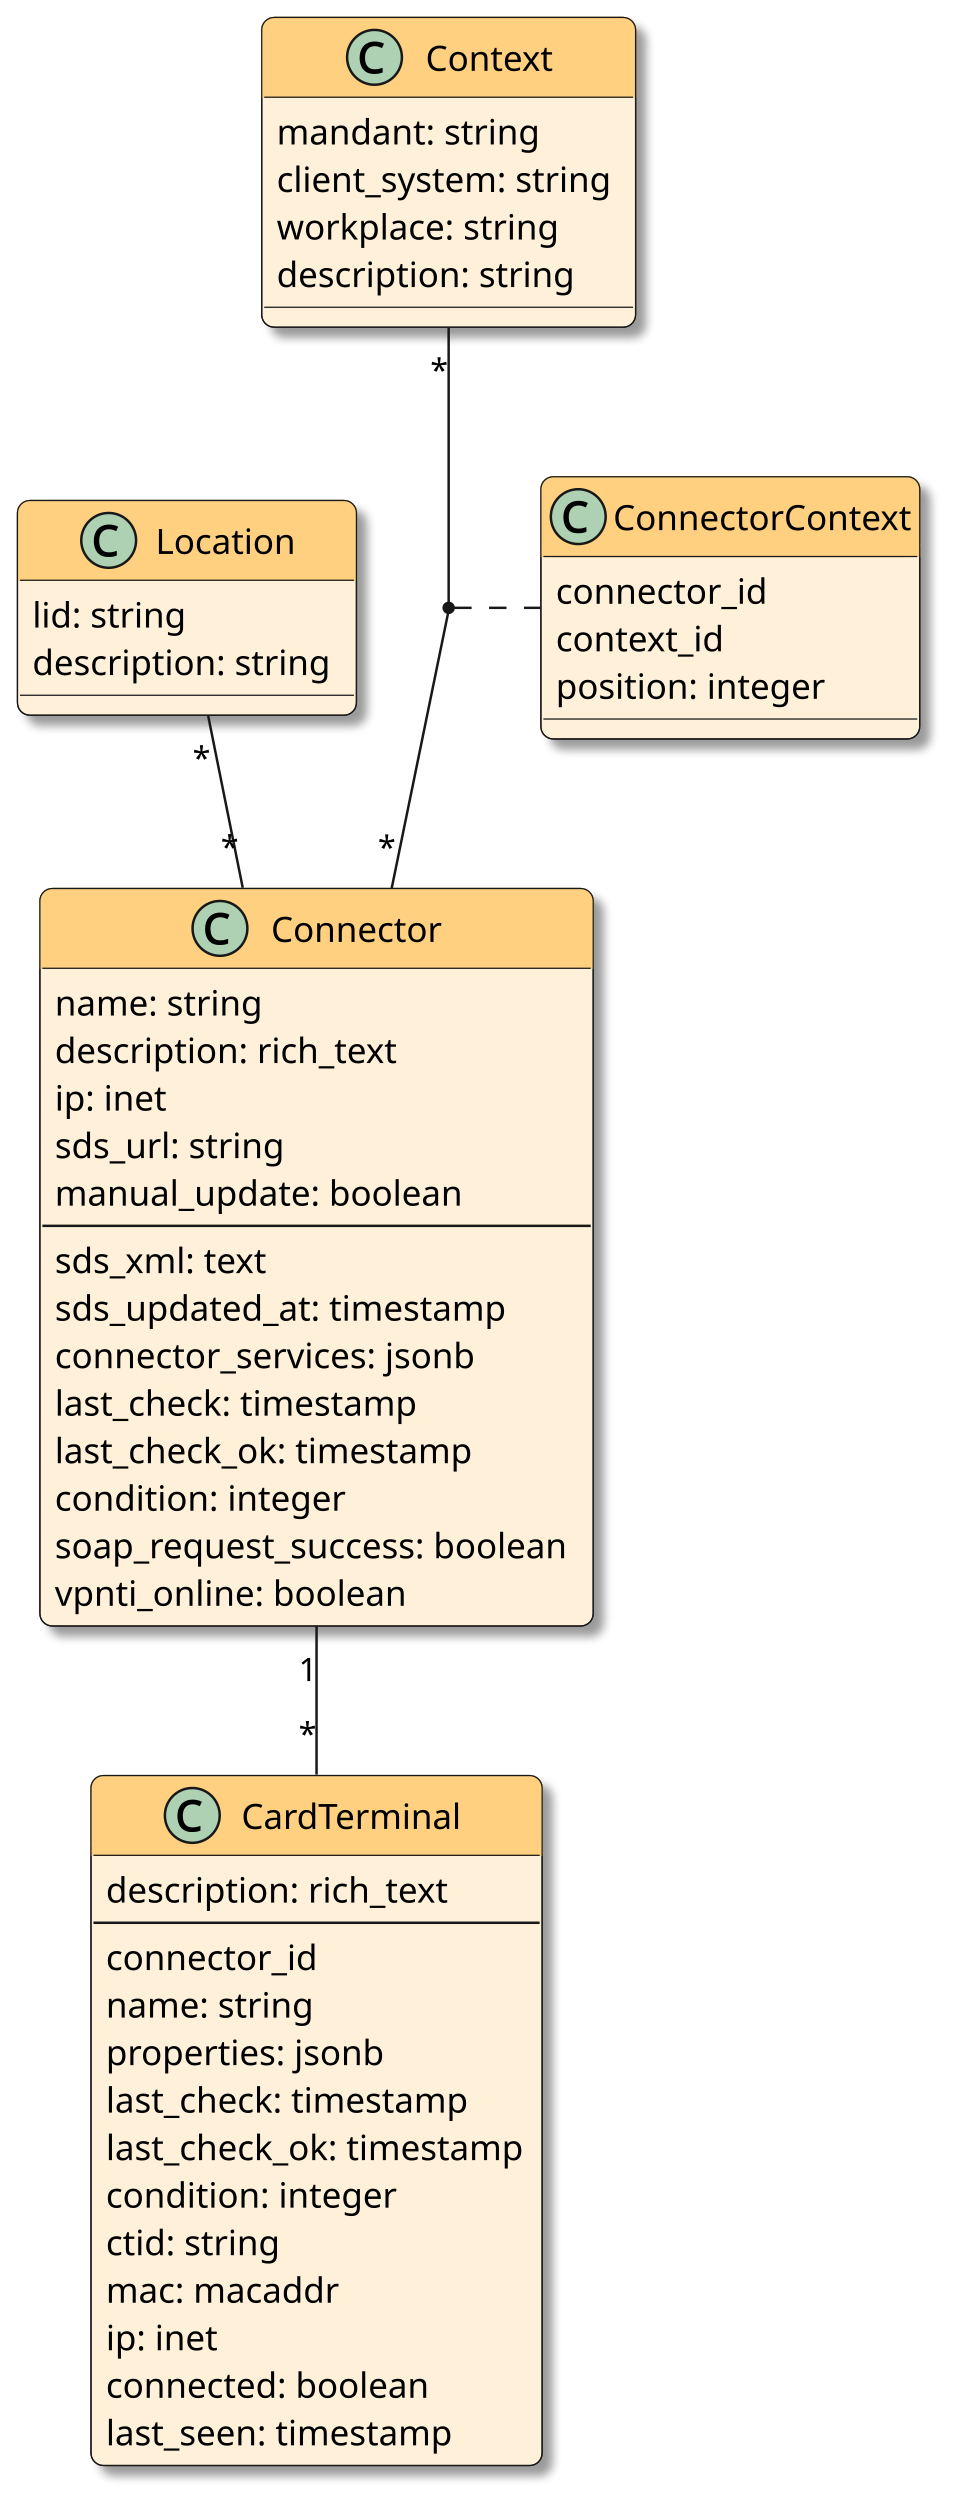
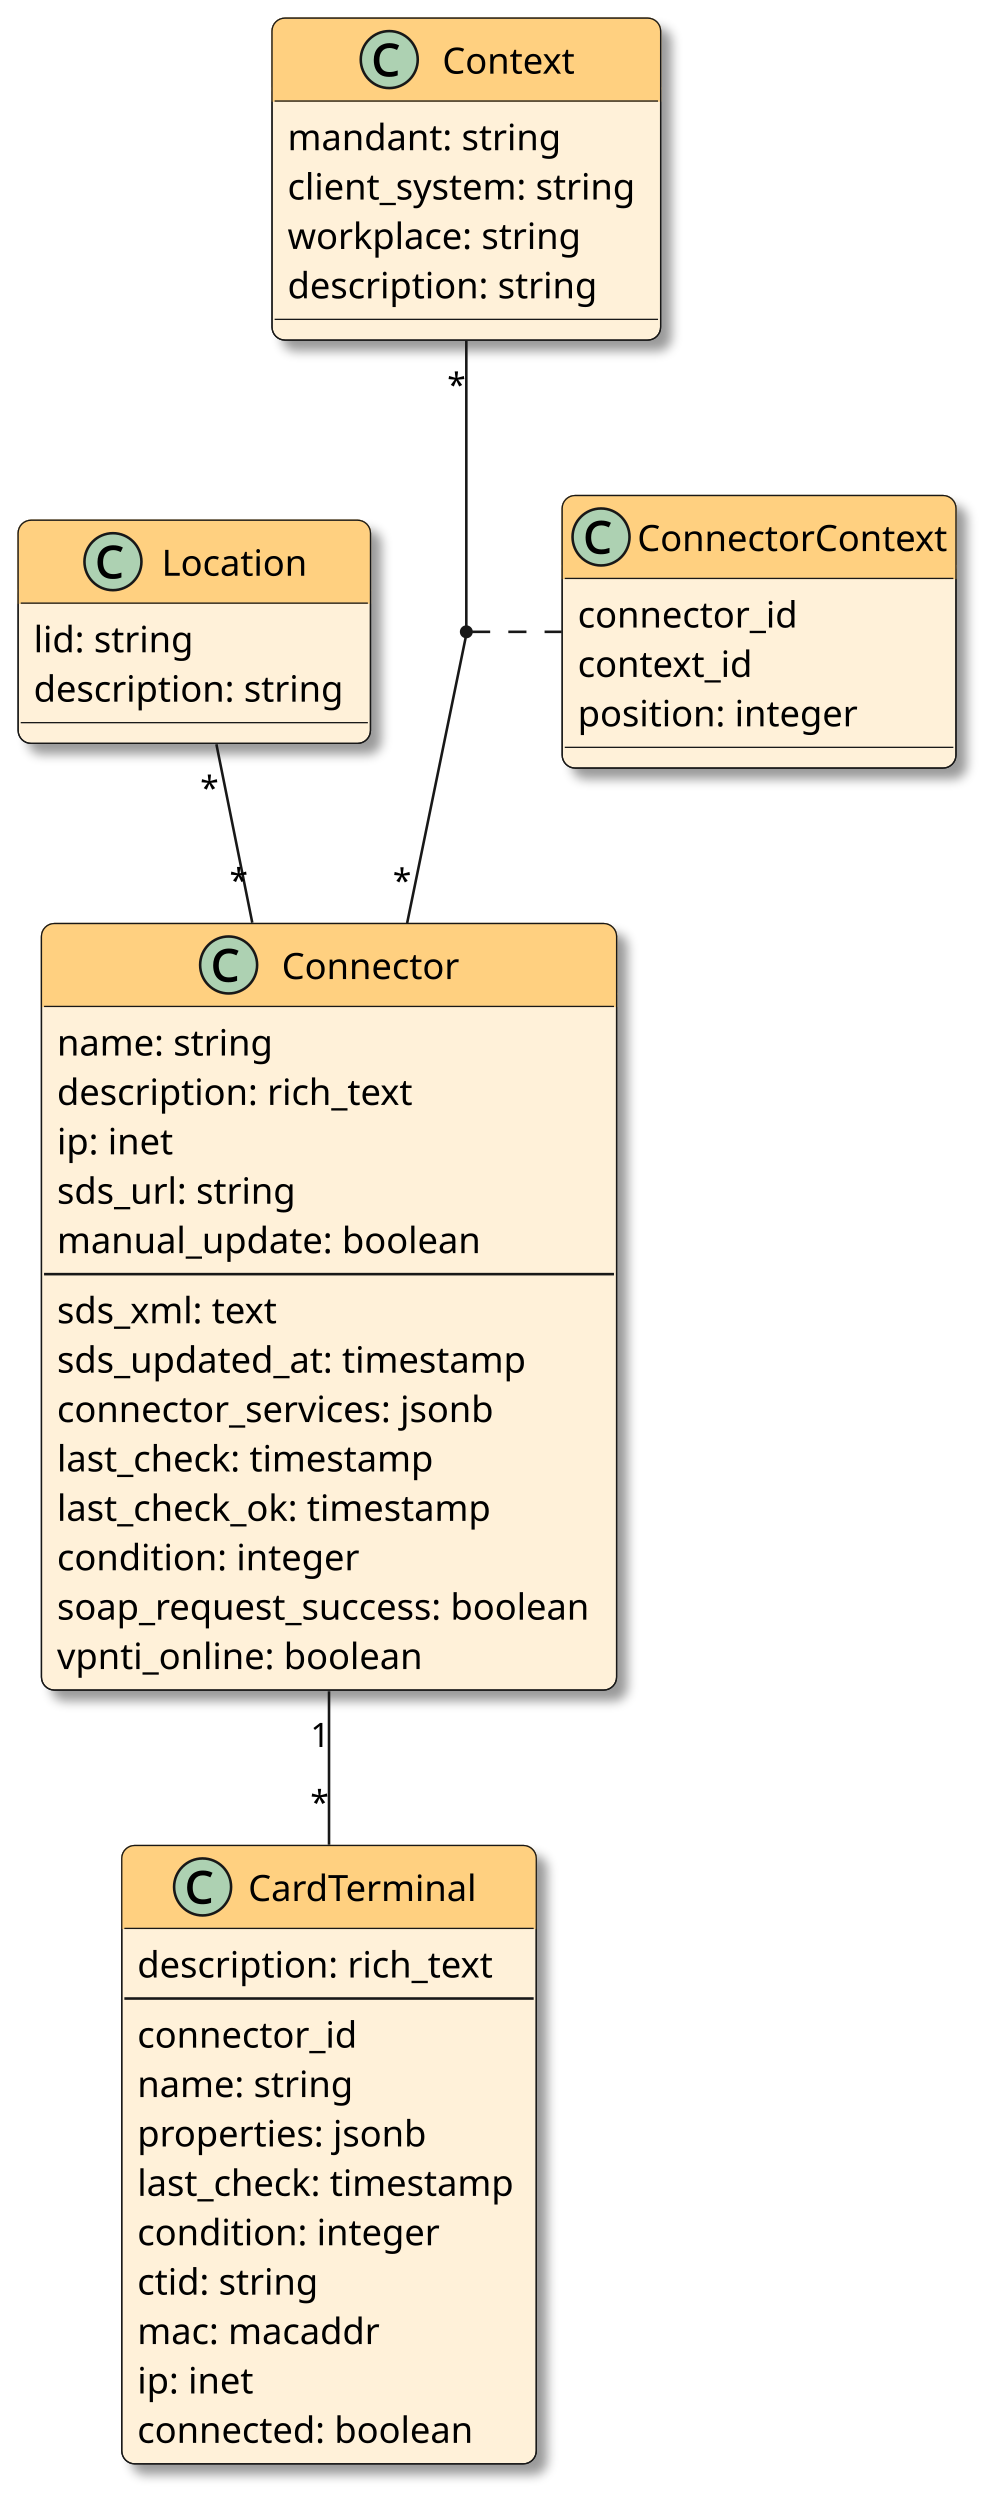
- <svg xmlns="http://www.w3.org/2000/svg" contentStyleType="text/css" height="1003px" preserveAspectRatio="none" style="width:383px;height:1003px;background:#FFFFFF;" version="1.1" viewBox="0 0 383 1003" width="383px" zoomAndPan="magnify">
+ <svg xmlns="http://www.w3.org/2000/svg" contentStyleType="text/css" height="965px" preserveAspectRatio="none" style="width:383px;height:965px;background:#FFFFFF;" version="1.1" viewBox="0 0 383 965" width="383px" zoomAndPan="magnify">
  <defs>
-     <filter height="300%" id="fhbvrej4h221e" width="300%" x="-1" y="-1">
+     <filter height="300%" id="f1g5nhxsco0gmg" width="300%" x="-1" y="-1">
      <feGaussianBlur result="blurOut" stdDeviation="2.0" />
      <feColorMatrix in="blurOut" result="blurOut2" type="matrix" values="0 0 0 0 0 0 0 0 0 0 0 0 0 0 0 0 0 0 .4 0" />
      <feOffset dx="4.0" dy="4.0" in="blurOut2" result="blurOut3" />
      <feBlend in="SourceGraphic" in2="blurOut3" mode="normal" />
    </filter>
  </defs>
  <g>
    <g id="elem_Connector">
-       <rect codeLine="5" fill="#FFF1D9" filter="url(#fhbvrej4h221e)" height="295.883" id="Connector" rx="5" ry="5" style="stroke:#181818;stroke-width:0.5;" width="222" x="16" y="356.47" />
-       <rect fill="#FFD080" height="32" rx="5" ry="5" style="stroke:#FFD080;stroke-width:0.5;" width="222" x="16" y="356.47" />
-       <rect fill="#FFD080" height="5" style="stroke:#FFD080;stroke-width:0.5;" width="222" x="16" y="383.47" />
-       <rect codeLine="5" fill="none" height="295.883" id="Connector" rx="5" ry="5" style="stroke:#181818;stroke-width:0.5;" width="222" x="16" y="356.47" />
-       <ellipse cx="88.25" cy="372.47" fill="#ADD1B2" rx="11" ry="11" style="stroke:#181818;stroke-width:1.0;" />
-       <path d="M88.359,368.001 Q87.438,368.001 86.703,368.314 Q85.984,368.626 85.484,369.22 Q84.984,369.798 84.703,370.673 Q84.438,371.548 84.438,372.642 Q84.438,374.079 84.875,375.126 Q85.328,376.173 86.172,376.72 Q87.031,377.267 88.344,377.267 Q89.125,377.267 89.812,377.142 Q90.516,377.001 91.516,376.689 L91.516,378.564 Q90.656,378.892 89.891,379.017 Q89.141,379.142 88.125,379.142 Q86.203,379.142 84.891,378.345 Q83.594,377.533 82.938,376.064 Q82.281,374.579 82.281,372.611 Q82.281,371.189 82.672,370.017 Q83.078,368.829 83.859,367.954 Q84.641,367.079 85.781,366.611 Q86.922,366.126 88.391,366.126 Q89.344,366.126 90.234,366.329 Q91.141,366.517 92.078,366.986 L91.25,368.767 Q90.469,368.392 89.812,368.204 Q89.156,368.001 88.359,368.001 Z " fill="#000000" />
-       <text fill="#000000" font-family="sans-serif" font-size="14" lengthAdjust="spacing" textLength="69" x="108.75" y="377.902">Connector</text>
-       <line style="stroke:#181818;stroke-width:0.5;" x1="17" x2="237" y1="388.47" y2="388.47" />
-       <text fill="#000000" font-family="sans-serif" font-size="14" lengthAdjust="spacing" textLength="86" x="22" y="407.436">name: string</text>
-       <text fill="#000000" font-family="sans-serif" font-size="14" lengthAdjust="spacing" textLength="141" x="22" y="426.504">description: rich_text</text>
-       <text fill="#000000" font-family="sans-serif" font-size="14" lengthAdjust="spacing" textLength="47" x="22" y="445.572">ip: inet</text>
-       <text fill="#000000" font-family="sans-serif" font-size="14" lengthAdjust="spacing" textLength="96" x="22" y="464.64">sds_url: string</text>
-       <text fill="#000000" font-family="sans-serif" font-size="14" lengthAdjust="spacing" textLength="167" x="22" y="483.708">manual_update: boolean</text>
-       <line style="stroke:#181818;stroke-width:1.0;" x1="17" x2="237" y1="491.81" y2="491.81" />
-       <text fill="#000000" font-family="sans-serif" font-size="14" lengthAdjust="spacing" textLength="86" x="22" y="510.776">sds_xml: text</text>
-       <text fill="#000000" font-family="sans-serif" font-size="14" lengthAdjust="spacing" textLength="185" x="22" y="529.843">sds_updated_at: timestamp</text>
-       <text fill="#000000" font-family="sans-serif" font-size="14" lengthAdjust="spacing" textLength="172" x="22" y="548.911">connector_services: jsonb</text>
-       <text fill="#000000" font-family="sans-serif" font-size="14" lengthAdjust="spacing" textLength="148" x="22" y="567.979">last_check: timestamp</text>
-       <text fill="#000000" font-family="sans-serif" font-size="14" lengthAdjust="spacing" textLength="169" x="22" y="587.047">last_check_ok: timestamp</text>
-       <text fill="#000000" font-family="sans-serif" font-size="14" lengthAdjust="spacing" textLength="120" x="22" y="606.115">condition: integer</text>
-       <text fill="#000000" font-family="sans-serif" font-size="14" lengthAdjust="spacing" textLength="210" x="22" y="625.183">soap_request_success: boolean</text>
-       <text fill="#000000" font-family="sans-serif" font-size="14" lengthAdjust="spacing" textLength="144" x="22" y="644.251">vpnti_online: boolean</text>
+       <rect codeLine="5" fill="#FFF1D9" filter="url(#f1g5nhxsco0gmg)" height="295.883" id="Connector" rx="5" ry="5" style="stroke:#181818;stroke-width:0.5;" width="222" x="16" y="356.48" />
+       <rect fill="#FFD080" height="32" rx="5" ry="5" style="stroke:#FFD080;stroke-width:0.5;" width="222" x="16" y="356.48" />
+       <rect fill="#FFD080" height="5" style="stroke:#FFD080;stroke-width:0.5;" width="222" x="16" y="383.48" />
+       <rect codeLine="5" fill="none" height="295.883" id="Connector" rx="5" ry="5" style="stroke:#181818;stroke-width:0.5;" width="222" x="16" y="356.48" />
+       <ellipse cx="88.25" cy="372.48" fill="#ADD1B2" rx="11" ry="11" style="stroke:#181818;stroke-width:1.0;" />
+       <path d="M88.359,368.011 Q87.438,368.011 86.703,368.324 Q85.984,368.636 85.484,369.23 Q84.984,369.808 84.703,370.683 Q84.438,371.558 84.438,372.652 Q84.438,374.089 84.875,375.136 Q85.328,376.183 86.172,376.73 Q87.031,377.277 88.344,377.277 Q89.125,377.277 89.812,377.152 Q90.516,377.011 91.516,376.699 L91.516,378.574 Q90.656,378.902 89.891,379.027 Q89.141,379.152 88.125,379.152 Q86.203,379.152 84.891,378.355 Q83.594,377.543 82.938,376.074 Q82.281,374.589 82.281,372.621 Q82.281,371.199 82.672,370.027 Q83.078,368.839 83.859,367.964 Q84.641,367.089 85.781,366.621 Q86.922,366.136 88.391,366.136 Q89.344,366.136 90.234,366.339 Q91.141,366.527 92.078,366.996 L91.25,368.777 Q90.469,368.402 89.812,368.214 Q89.156,368.011 88.359,368.011 Z " fill="#000000" />
+       <text fill="#000000" font-family="sans-serif" font-size="14" lengthAdjust="spacing" textLength="69" x="108.75" y="377.912">Connector</text>
+       <line style="stroke:#181818;stroke-width:0.5;" x1="17" x2="237" y1="388.48" y2="388.48" />
+       <text fill="#000000" font-family="sans-serif" font-size="14" lengthAdjust="spacing" textLength="86" x="22" y="407.446">name: string</text>
+       <text fill="#000000" font-family="sans-serif" font-size="14" lengthAdjust="spacing" textLength="141" x="22" y="426.514">description: rich_text</text>
+       <text fill="#000000" font-family="sans-serif" font-size="14" lengthAdjust="spacing" textLength="47" x="22" y="445.582">ip: inet</text>
+       <text fill="#000000" font-family="sans-serif" font-size="14" lengthAdjust="spacing" textLength="96" x="22" y="464.65">sds_url: string</text>
+       <text fill="#000000" font-family="sans-serif" font-size="14" lengthAdjust="spacing" textLength="167" x="22" y="483.718">manual_update: boolean</text>
+       <line style="stroke:#181818;stroke-width:1.0;" x1="17" x2="237" y1="491.82" y2="491.82" />
+       <text fill="#000000" font-family="sans-serif" font-size="14" lengthAdjust="spacing" textLength="86" x="22" y="510.786">sds_xml: text</text>
+       <text fill="#000000" font-family="sans-serif" font-size="14" lengthAdjust="spacing" textLength="185" x="22" y="529.853">sds_updated_at: timestamp</text>
+       <text fill="#000000" font-family="sans-serif" font-size="14" lengthAdjust="spacing" textLength="172" x="22" y="548.921">connector_services: jsonb</text>
+       <text fill="#000000" font-family="sans-serif" font-size="14" lengthAdjust="spacing" textLength="148" x="22" y="567.989">last_check: timestamp</text>
+       <text fill="#000000" font-family="sans-serif" font-size="14" lengthAdjust="spacing" textLength="169" x="22" y="587.057">last_check_ok: timestamp</text>
+       <text fill="#000000" font-family="sans-serif" font-size="14" lengthAdjust="spacing" textLength="120" x="22" y="606.125">condition: integer</text>
+       <text fill="#000000" font-family="sans-serif" font-size="14" lengthAdjust="spacing" textLength="210" x="22" y="625.193">soap_request_success: boolean</text>
+       <text fill="#000000" font-family="sans-serif" font-size="14" lengthAdjust="spacing" textLength="144" x="22" y="644.261">vpnti_online: boolean</text>
    </g>
    <g id="elem_CardTerminal">
-       <rect codeLine="22" fill="#FFF1D9" filter="url(#fhbvrej4h221e)" height="276.815" id="CardTerminal" rx="5" ry="5" style="stroke:#181818;stroke-width:0.5;" width="181" x="36.5" y="712.35" />
-       <rect fill="#FFD080" height="32" rx="5" ry="5" style="stroke:#FFD080;stroke-width:0.5;" width="181" x="36.5" y="712.35" />
-       <rect fill="#FFD080" height="5" style="stroke:#FFD080;stroke-width:0.5;" width="181" x="36.5" y="739.35" />
-       <rect codeLine="22" fill="none" height="276.815" id="CardTerminal" rx="5" ry="5" style="stroke:#181818;stroke-width:0.5;" width="181" x="36.5" y="712.35" />
-       <ellipse cx="77.15" cy="728.35" fill="#ADD1B2" rx="11" ry="11" style="stroke:#181818;stroke-width:1.0;" />
-       <path d="M77.259,723.881 Q76.338,723.881 75.603,724.194 Q74.884,724.506 74.384,725.1 Q73.884,725.678 73.603,726.553 Q73.338,727.428 73.338,728.522 Q73.338,729.959 73.775,731.006 Q74.228,732.053 75.072,732.6 Q75.931,733.147 77.244,733.147 Q78.025,733.147 78.713,733.022 Q79.416,732.881 80.416,732.569 L80.416,734.444 Q79.556,734.772 78.791,734.897 Q78.041,735.022 77.025,735.022 Q75.103,735.022 73.791,734.225 Q72.494,733.413 71.838,731.944 Q71.181,730.459 71.181,728.491 Q71.181,727.069 71.572,725.897 Q71.978,724.709 72.759,723.834 Q73.541,722.959 74.681,722.491 Q75.822,722.006 77.291,722.006 Q78.244,722.006 79.134,722.209 Q80.041,722.397 80.978,722.866 L80.15,724.647 Q79.369,724.272 78.713,724.084 Q78.056,723.881 77.259,723.881 Z " fill="#000000" />
-       <text fill="#000000" font-family="sans-serif" font-size="14" lengthAdjust="spacing" textLength="92" x="96.85" y="733.782">CardTerminal</text>
-       <line style="stroke:#181818;stroke-width:0.5;" x1="37.5" x2="216.5" y1="744.35" y2="744.35" />
-       <text fill="#000000" font-family="sans-serif" font-size="14" lengthAdjust="spacing" textLength="141" x="42.5" y="763.316">description: rich_text</text>
-       <line style="stroke:#181818;stroke-width:1.0;" x1="37.5" x2="216.5" y1="771.418" y2="771.418" />
-       <text fill="#000000" font-family="sans-serif" font-size="14" lengthAdjust="spacing" textLength="86" x="42.5" y="790.384">connector_id</text>
-       <text fill="#000000" font-family="sans-serif" font-size="14" lengthAdjust="spacing" textLength="86" x="42.5" y="809.452">name: string</text>
-       <text fill="#000000" font-family="sans-serif" font-size="14" lengthAdjust="spacing" textLength="115" x="42.5" y="828.52">properties: jsonb</text>
-       <text fill="#000000" font-family="sans-serif" font-size="14" lengthAdjust="spacing" textLength="148" x="42.5" y="847.588">last_check: timestamp</text>
-       <text fill="#000000" font-family="sans-serif" font-size="14" lengthAdjust="spacing" textLength="169" x="42.5" y="866.655">last_check_ok: timestamp</text>
-       <text fill="#000000" font-family="sans-serif" font-size="14" lengthAdjust="spacing" textLength="120" x="42.5" y="885.723">condition: integer</text>
-       <text fill="#000000" font-family="sans-serif" font-size="14" lengthAdjust="spacing" textLength="73" x="42.5" y="904.791">ctid: string</text>
-       <text fill="#000000" font-family="sans-serif" font-size="14" lengthAdjust="spacing" textLength="96" x="42.5" y="923.859">mac: macaddr</text>
-       <text fill="#000000" font-family="sans-serif" font-size="14" lengthAdjust="spacing" textLength="47" x="42.5" y="942.927">ip: inet</text>
-       <text fill="#000000" font-family="sans-serif" font-size="14" lengthAdjust="spacing" textLength="132" x="42.5" y="961.995">connected: boolean</text>
-       <text fill="#000000" font-family="sans-serif" font-size="14" lengthAdjust="spacing" textLength="142" x="42.5" y="981.063">last_seen: timestamp</text>
+       <rect codeLine="22" fill="#FFF1D9" filter="url(#f1g5nhxsco0gmg)" height="238.679" id="CardTerminal" rx="5" ry="5" style="stroke:#181818;stroke-width:0.5;" width="160" x="47" y="712.36" />
+       <rect fill="#FFD080" height="32" rx="5" ry="5" style="stroke:#FFD080;stroke-width:0.5;" width="160" x="47" y="712.36" />
+       <rect fill="#FFD080" height="5" style="stroke:#FFD080;stroke-width:0.5;" width="160" x="47" y="739.36" />
+       <rect codeLine="22" fill="none" height="238.679" id="CardTerminal" rx="5" ry="5" style="stroke:#181818;stroke-width:0.5;" width="160" x="47" y="712.36" />
+       <ellipse cx="78.2" cy="728.36" fill="#ADD1B2" rx="11" ry="11" style="stroke:#181818;stroke-width:1.0;" />
+       <path d="M78.309,723.891 Q77.388,723.891 76.653,724.204 Q75.934,724.516 75.434,725.11 Q74.934,725.688 74.653,726.563 Q74.388,727.438 74.388,728.532 Q74.388,729.969 74.825,731.016 Q75.278,732.063 76.122,732.61 Q76.981,733.157 78.294,733.157 Q79.075,733.157 79.763,733.032 Q80.466,732.891 81.466,732.579 L81.466,734.454 Q80.606,734.782 79.841,734.907 Q79.091,735.032 78.075,735.032 Q76.153,735.032 74.841,734.235 Q73.544,733.423 72.888,731.954 Q72.231,730.469 72.231,728.501 Q72.231,727.079 72.622,725.907 Q73.028,724.719 73.809,723.844 Q74.591,722.969 75.731,722.501 Q76.872,722.016 78.341,722.016 Q79.294,722.016 80.184,722.219 Q81.091,722.407 82.028,722.876 L81.2,724.657 Q80.419,724.282 79.763,724.094 Q79.106,723.891 78.309,723.891 Z " fill="#000000" />
+       <text fill="#000000" font-family="sans-serif" font-size="14" lengthAdjust="spacing" textLength="92" x="95.8" y="733.792">CardTerminal</text>
+       <line style="stroke:#181818;stroke-width:0.5;" x1="48" x2="206" y1="744.36" y2="744.36" />
+       <text fill="#000000" font-family="sans-serif" font-size="14" lengthAdjust="spacing" textLength="141" x="53" y="763.326">description: rich_text</text>
+       <line style="stroke:#181818;stroke-width:1.0;" x1="48" x2="206" y1="771.428" y2="771.428" />
+       <text fill="#000000" font-family="sans-serif" font-size="14" lengthAdjust="spacing" textLength="86" x="53" y="790.394">connector_id</text>
+       <text fill="#000000" font-family="sans-serif" font-size="14" lengthAdjust="spacing" textLength="86" x="53" y="809.462">name: string</text>
+       <text fill="#000000" font-family="sans-serif" font-size="14" lengthAdjust="spacing" textLength="115" x="53" y="828.53">properties: jsonb</text>
+       <text fill="#000000" font-family="sans-serif" font-size="14" lengthAdjust="spacing" textLength="148" x="53" y="847.598">last_check: timestamp</text>
+       <text fill="#000000" font-family="sans-serif" font-size="14" lengthAdjust="spacing" textLength="120" x="53" y="866.665">condition: integer</text>
+       <text fill="#000000" font-family="sans-serif" font-size="14" lengthAdjust="spacing" textLength="73" x="53" y="885.733">ctid: string</text>
+       <text fill="#000000" font-family="sans-serif" font-size="14" lengthAdjust="spacing" textLength="96" x="53" y="904.801">mac: macaddr</text>
+       <text fill="#000000" font-family="sans-serif" font-size="14" lengthAdjust="spacing" textLength="47" x="53" y="923.869">ip: inet</text>
+       <text fill="#000000" font-family="sans-serif" font-size="14" lengthAdjust="spacing" textLength="132" x="53" y="942.937">connected: boolean</text>
    </g>
    <g id="elem_Location">
-       <rect codeLine="38" fill="#FFF1D9" filter="url(#fhbvrej4h221e)" height="86.136" id="Location" rx="5" ry="5" style="stroke:#181818;stroke-width:0.5;" width="136" x="7" y="200.8" />
-       <rect fill="#FFD080" height="32" rx="5" ry="5" style="stroke:#FFD080;stroke-width:0.5;" width="136" x="7" y="200.8" />
-       <rect fill="#FFD080" height="5" style="stroke:#FFD080;stroke-width:0.5;" width="136" x="7" y="227.8" />
-       <rect codeLine="38" fill="none" height="86.136" id="Location" rx="5" ry="5" style="stroke:#181818;stroke-width:0.5;" width="136" x="7" y="200.8" />
-       <ellipse cx="43.6" cy="216.8" fill="#ADD1B2" rx="11" ry="11" style="stroke:#181818;stroke-width:1.0;" />
-       <path d="M43.709,212.331 Q42.788,212.331 42.053,212.644 Q41.334,212.956 40.834,213.55 Q40.334,214.128 40.053,215.003 Q39.788,215.878 39.788,216.972 Q39.788,218.409 40.225,219.456 Q40.678,220.503 41.522,221.05 Q42.381,221.597 43.694,221.597 Q44.475,221.597 45.163,221.472 Q45.866,221.331 46.866,221.019 L46.866,222.894 Q46.006,223.222 45.241,223.347 Q44.491,223.472 43.475,223.472 Q41.553,223.472 40.241,222.675 Q38.944,221.863 38.288,220.394 Q37.631,218.909 37.631,216.941 Q37.631,215.519 38.022,214.347 Q38.428,213.159 39.209,212.284 Q39.991,211.409 41.131,210.941 Q42.272,210.456 43.741,210.456 Q44.694,210.456 45.584,210.659 Q46.491,210.847 47.428,211.316 L46.6,213.097 Q45.819,212.722 45.163,212.534 Q44.506,212.331 43.709,212.331 Z " fill="#000000" />
-       <text fill="#000000" font-family="sans-serif" font-size="14" lengthAdjust="spacing" textLength="56" x="62.4" y="222.232">Location</text>
-       <line style="stroke:#181818;stroke-width:0.5;" x1="8" x2="142" y1="232.8" y2="232.8" />
-       <text fill="#000000" font-family="sans-serif" font-size="14" lengthAdjust="spacing" textLength="65" x="13" y="251.766">lid: string</text>
-       <text fill="#000000" font-family="sans-serif" font-size="14" lengthAdjust="spacing" textLength="124" x="13" y="270.834">description: string</text>
-       <line style="stroke:#181818;stroke-width:0.5;" x1="8" x2="142" y1="278.936" y2="278.936" />
+       <rect codeLine="36" fill="#FFF1D9" filter="url(#f1g5nhxsco0gmg)" height="86.136" id="Location" rx="5" ry="5" style="stroke:#181818;stroke-width:0.5;" width="136" x="7" y="200.81" />
+       <rect fill="#FFD080" height="32" rx="5" ry="5" style="stroke:#FFD080;stroke-width:0.5;" width="136" x="7" y="200.81" />
+       <rect fill="#FFD080" height="5" style="stroke:#FFD080;stroke-width:0.5;" width="136" x="7" y="227.81" />
+       <rect codeLine="36" fill="none" height="86.136" id="Location" rx="5" ry="5" style="stroke:#181818;stroke-width:0.5;" width="136" x="7" y="200.81" />
+       <ellipse cx="43.6" cy="216.81" fill="#ADD1B2" rx="11" ry="11" style="stroke:#181818;stroke-width:1.0;" />
+       <path d="M43.709,212.341 Q42.788,212.341 42.053,212.654 Q41.334,212.966 40.834,213.56 Q40.334,214.138 40.053,215.013 Q39.788,215.888 39.788,216.982 Q39.788,218.419 40.225,219.466 Q40.678,220.513 41.522,221.06 Q42.381,221.607 43.694,221.607 Q44.475,221.607 45.163,221.482 Q45.866,221.341 46.866,221.029 L46.866,222.904 Q46.006,223.232 45.241,223.357 Q44.491,223.482 43.475,223.482 Q41.553,223.482 40.241,222.685 Q38.944,221.873 38.288,220.404 Q37.631,218.919 37.631,216.951 Q37.631,215.529 38.022,214.357 Q38.428,213.169 39.209,212.294 Q39.991,211.419 41.131,210.951 Q42.272,210.466 43.741,210.466 Q44.694,210.466 45.584,210.669 Q46.491,210.857 47.428,211.326 L46.6,213.107 Q45.819,212.732 45.163,212.544 Q44.506,212.341 43.709,212.341 Z " fill="#000000" />
+       <text fill="#000000" font-family="sans-serif" font-size="14" lengthAdjust="spacing" textLength="56" x="62.4" y="222.242">Location</text>
+       <line style="stroke:#181818;stroke-width:0.5;" x1="8" x2="142" y1="232.81" y2="232.81" />
+       <text fill="#000000" font-family="sans-serif" font-size="14" lengthAdjust="spacing" textLength="65" x="13" y="251.776">lid: string</text>
+       <text fill="#000000" font-family="sans-serif" font-size="14" lengthAdjust="spacing" textLength="124" x="13" y="270.844">description: string</text>
+       <line style="stroke:#181818;stroke-width:0.5;" x1="8" x2="142" y1="278.946" y2="278.946" />
    </g>
    <g id="elem_Context">
-       <rect codeLine="43" fill="#FFF1D9" filter="url(#fhbvrej4h221e)" height="124.272" id="Context" rx="5" ry="5" style="stroke:#181818;stroke-width:0.5;" width="150" x="105" y="7" />
+       <rect codeLine="41" fill="#FFF1D9" filter="url(#f1g5nhxsco0gmg)" height="124.272" id="Context" rx="5" ry="5" style="stroke:#181818;stroke-width:0.5;" width="150" x="105" y="7" />
      <rect fill="#FFD080" height="32" rx="5" ry="5" style="stroke:#FFD080;stroke-width:0.5;" width="150" x="105" y="7" />
      <rect fill="#FFD080" height="5" style="stroke:#FFD080;stroke-width:0.5;" width="150" x="105" y="34" />
-       <rect codeLine="43" fill="none" height="124.272" id="Context" rx="5" ry="5" style="stroke:#181818;stroke-width:0.5;" width="150" x="105" y="7" />
+       <rect codeLine="41" fill="none" height="124.272" id="Context" rx="5" ry="5" style="stroke:#181818;stroke-width:0.5;" width="150" x="105" y="7" />
      <ellipse cx="150.25" cy="23" fill="#ADD1B2" rx="11" ry="11" style="stroke:#181818;stroke-width:1.0;" />
      <path d="M150.359,18.531 Q149.438,18.531 148.703,18.844 Q147.984,19.156 147.484,19.75 Q146.984,20.328 146.703,21.203 Q146.438,22.078 146.438,23.172 Q146.438,24.609 146.875,25.656 Q147.328,26.703 148.172,27.25 Q149.031,27.797 150.344,27.797 Q151.125,27.797 151.812,27.672 Q152.516,27.531 153.516,27.219 L153.516,29.094 Q152.656,29.422 151.891,29.547 Q151.141,29.672 150.125,29.672 Q148.203,29.672 146.891,28.875 Q145.594,28.062 144.938,26.594 Q144.281,25.109 144.281,23.141 Q144.281,21.719 144.672,20.547 Q145.078,19.359 145.859,18.484 Q146.641,17.609 147.781,17.141 Q148.922,16.656 150.391,16.656 Q151.344,16.656 152.234,16.859 Q153.141,17.047 154.078,17.516 L153.25,19.297 Q152.469,18.922 151.812,18.734 Q151.156,18.531 150.359,18.531 Z " fill="#000000" />
      <text fill="#000000" font-family="sans-serif" font-size="14" lengthAdjust="spacing" textLength="51" x="170.75" y="28.432">Context</text>
      <line style="stroke:#181818;stroke-width:0.5;" x1="106" x2="254" y1="39" y2="39" />
      <text fill="#000000" font-family="sans-serif" font-size="14" lengthAdjust="spacing" textLength="109" x="111" y="57.966">mandant: string</text>
      <text fill="#000000" font-family="sans-serif" font-size="14" lengthAdjust="spacing" textLength="138" x="111" y="77.034">client_system: string</text>
      <text fill="#000000" font-family="sans-serif" font-size="14" lengthAdjust="spacing" textLength="116" x="111" y="96.102">workplace: string</text>
      <text fill="#000000" font-family="sans-serif" font-size="14" lengthAdjust="spacing" textLength="124" x="111" y="115.17">description: string</text>
      <line style="stroke:#181818;stroke-width:0.5;" x1="106" x2="254" y1="123.272" y2="123.272" />
    </g>
    <g id="elem_ConnectorContext">
-       <rect codeLine="50" fill="#FFF1D9" filter="url(#fhbvrej4h221e)" height="105.204" id="ConnectorContext" rx="5" ry="5" style="stroke:#181818;stroke-width:0.5;" width="152" x="217" y="191.27" />
+       <rect codeLine="48" fill="#FFF1D9" filter="url(#f1g5nhxsco0gmg)" height="105.204" id="ConnectorContext" rx="5" ry="5" style="stroke:#181818;stroke-width:0.5;" width="152" x="217" y="191.27" />
      <rect fill="#FFD080" height="32" rx="5" ry="5" style="stroke:#FFD080;stroke-width:0.5;" width="152" x="217" y="191.27" />
      <rect fill="#FFD080" height="5" style="stroke:#FFD080;stroke-width:0.5;" width="152" x="217" y="218.27" />
-       <rect codeLine="50" fill="none" height="105.204" id="ConnectorContext" rx="5" ry="5" style="stroke:#181818;stroke-width:0.5;" width="152" x="217" y="191.27" />
+       <rect codeLine="48" fill="none" height="105.204" id="ConnectorContext" rx="5" ry="5" style="stroke:#181818;stroke-width:0.5;" width="152" x="217" y="191.27" />
      <ellipse cx="232" cy="207.27" fill="#ADD1B2" rx="11" ry="11" style="stroke:#181818;stroke-width:1.0;" />
      <path d="M232.109,202.801 Q231.188,202.801 230.453,203.114 Q229.734,203.426 229.234,204.02 Q228.734,204.598 228.453,205.473 Q228.188,206.348 228.188,207.442 Q228.188,208.879 228.625,209.926 Q229.078,210.973 229.922,211.52 Q230.781,212.067 232.094,212.067 Q232.875,212.067 233.562,211.942 Q234.266,211.801 235.266,211.489 L235.266,213.364 Q234.406,213.692 233.641,213.817 Q232.891,213.942 231.875,213.942 Q229.953,213.942 228.641,213.145 Q227.344,212.333 226.688,210.864 Q226.031,209.379 226.031,207.411 Q226.031,205.989 226.422,204.817 Q226.828,203.629 227.609,202.754 Q228.391,201.879 229.531,201.411 Q230.672,200.926 232.141,200.926 Q233.094,200.926 233.984,201.129 Q234.891,201.317 235.828,201.786 L235,203.567 Q234.219,203.192 233.562,203.004 Q232.906,202.801 232.109,202.801 Z " fill="#000000" />
      <text fill="#000000" font-family="sans-serif" font-size="14" lengthAdjust="spacing" textLength="120" x="246" y="212.702">ConnectorContext</text>
      <line style="stroke:#181818;stroke-width:0.5;" x1="218" x2="368" y1="223.27" y2="223.27" />
      <text fill="#000000" font-family="sans-serif" font-size="14" lengthAdjust="spacing" textLength="86" x="223" y="242.236">connector_id</text>
      <text fill="#000000" font-family="sans-serif" font-size="14" lengthAdjust="spacing" textLength="68" x="223" y="261.304">context_id</text>
      <text fill="#000000" font-family="sans-serif" font-size="14" lengthAdjust="spacing" textLength="111" x="223" y="280.372">position: integer</text>
      <line style="stroke:#181818;stroke-width:0.5;" x1="218" x2="368" y1="288.474" y2="288.474" />
    </g>
-     <ellipse cx="180" cy="243.87" fill="#181818" rx="2" ry="2" style="stroke:#181818;stroke-width:1.0;" />
+     <ellipse cx="180" cy="243.88" fill="#181818" rx="2" ry="2" style="stroke:#181818;stroke-width:1.0;" />
    <g id="link_Location_Connector">
-       <path codeLine="57" d="M83.53,287.27 C87.43,306.69 92.32,330.96 97.38,356.17 " fill="none" id="Location-Connector" style="stroke:#181818;stroke-width:1.0;" />
-       <text fill="#000000" font-family="sans-serif" font-size="13" lengthAdjust="spacing" textLength="7" x="77.269" y="308.842">*</text>
+       <path codeLine="55" d="M83.53,287.28 C87.43,306.69 92.32,330.97 97.38,356.17 " fill="none" id="Location-Connector" style="stroke:#181818;stroke-width:1.0;" />
+       <text fill="#000000" font-family="sans-serif" font-size="13" lengthAdjust="spacing" textLength="7" x="77.269" y="308.852">*</text>
      <text fill="#000000" font-family="sans-serif" font-size="13" lengthAdjust="spacing" textLength="7" x="88.569" y="344.514">*</text>
    </g>
    <g id="link_Connector_CardTerminal">
-       <path codeLine="59" d="M127,652.45 C127,672.19 127,692.38 127,711.96 " fill="none" id="Connector-CardTerminal" style="stroke:#181818;stroke-width:1.0;" />
-       <text fill="#000000" font-family="sans-serif" font-size="13" lengthAdjust="spacing" textLength="7" x="119.82" y="674.437">1</text>
-       <text fill="#000000" font-family="sans-serif" font-size="13" lengthAdjust="spacing" textLength="7" x="119.798" y="700.362">*</text>
+       <path codeLine="57" d="M127,652.83 C127,672.67 127,692.81 127,712.06 " fill="none" id="Connector-CardTerminal" style="stroke:#181818;stroke-width:1.0;" />
+       <text fill="#000000" font-family="sans-serif" font-size="13" lengthAdjust="spacing" textLength="7" x="119.831" y="674.344">1</text>
+       <text fill="#000000" font-family="sans-serif" font-size="13" lengthAdjust="spacing" textLength="7" x="119.765" y="700.371">*</text>
    </g>
    <g id="link_Context_apoint10">
-       <path d="M180,131.52 C180,177.29 180,233.3 180,241.78 " fill="none" id="Context-apoint10" style="stroke:#181818;stroke-width:1.0;" />
-       <text fill="#000000" font-family="sans-serif" font-size="13" lengthAdjust="spacing" textLength="7" x="172.617" y="153.209">*</text>
+       <path d="M180,131.53 C180,177.3 180,233.31 180,241.78 " fill="none" id="Context-apoint10" style="stroke:#181818;stroke-width:1.0;" />
+       <text fill="#000000" font-family="sans-serif" font-size="13" lengthAdjust="spacing" textLength="7" x="172.617" y="153.22">*</text>
    </g>
    <g id="link_apoint10_Connector">
-       <path d="M179.76,246.02 C178.11,254.07 168.06,303.13 157.16,356.29 " fill="none" id="apoint10-Connector" style="stroke:#181818;stroke-width:1.0;" />
-       <text fill="#000000" font-family="sans-serif" font-size="13" lengthAdjust="spacing" textLength="7" x="151.618" y="344.641">*</text>
+       <path d="M179.76,246.03 C178.11,254.08 168.06,303.14 157.16,356.3 " fill="none" id="apoint10-Connector" style="stroke:#181818;stroke-width:1.0;" />
+       <text fill="#000000" font-family="sans-serif" font-size="13" lengthAdjust="spacing" textLength="7" x="151.618" y="344.651">*</text>
    </g>
    <g id="link_apoint10_ConnectorContext">
-       <path d="M182.21,243.87 C193.75,243.87 205.29,243.87 216.83,243.87 " fill="none" id="apoint10-ConnectorContext" style="stroke:#181818;stroke-width:1.0;stroke-dasharray:7.0,7.0;" />
+       <path d="M182.21,243.88 C193.75,243.88 205.29,243.88 216.83,243.88 " fill="none" id="apoint10-ConnectorContext" style="stroke:#181818;stroke-width:1.0;stroke-dasharray:7.0,7.0;" />
    </g>
  </g>
</svg>
